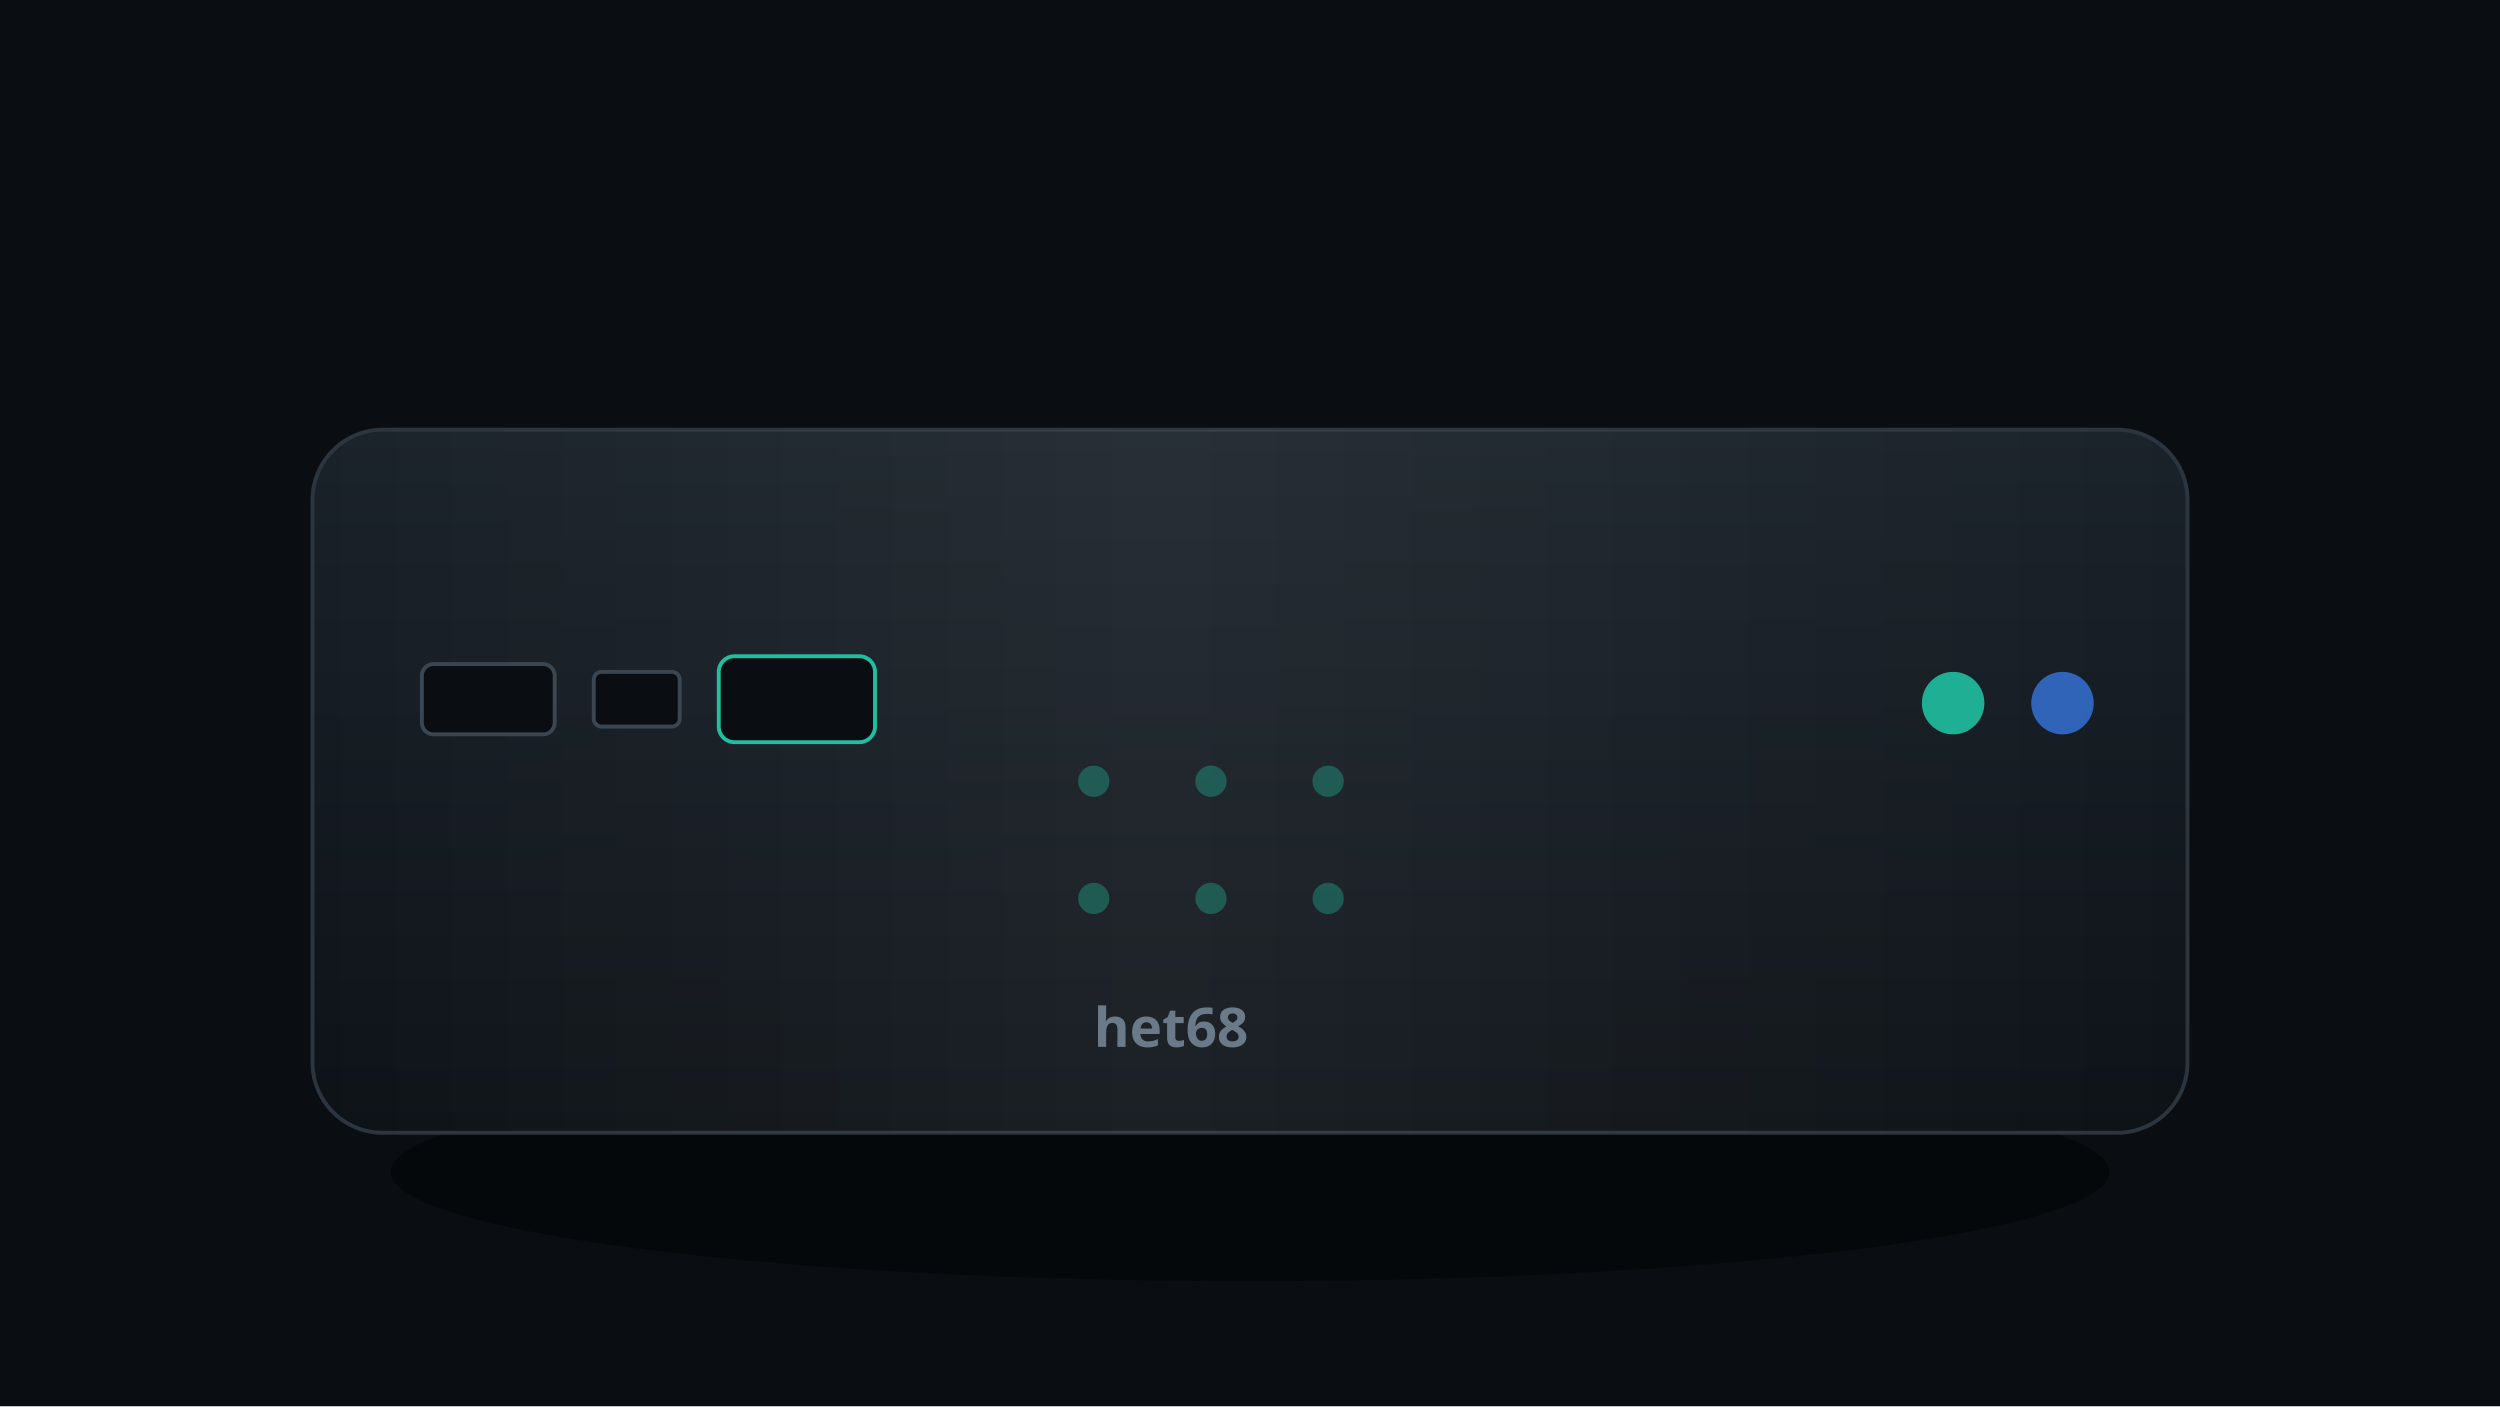
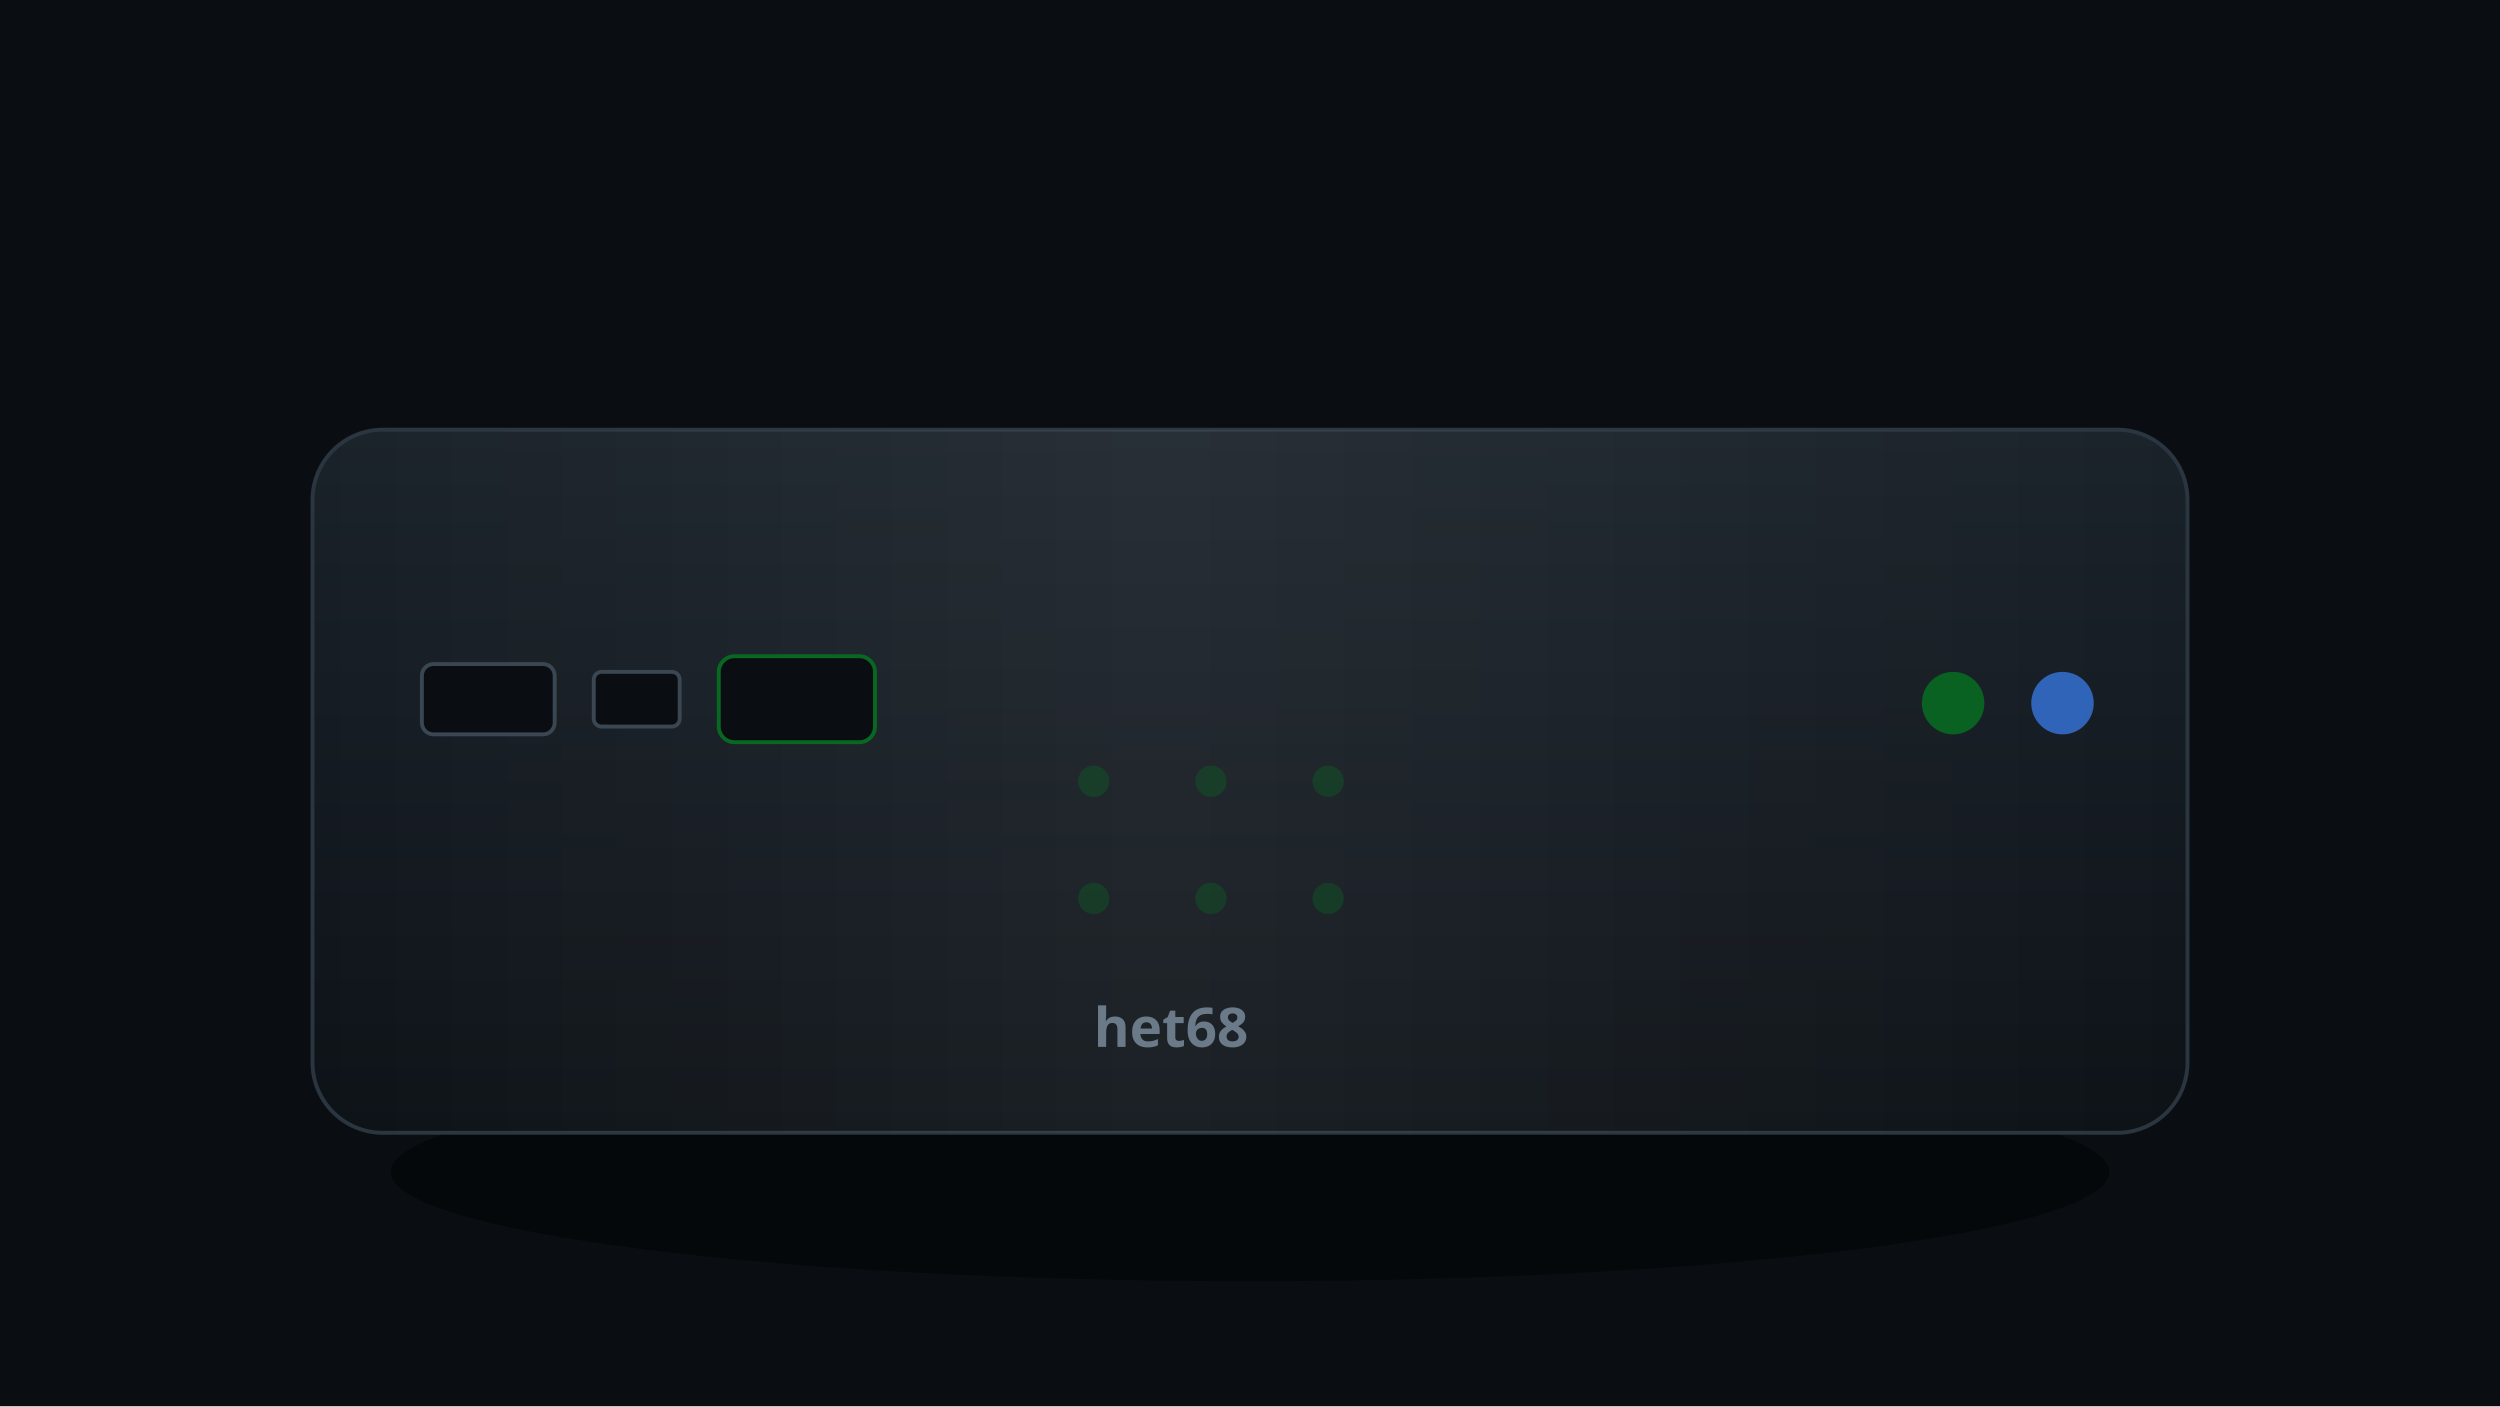
<svg xmlns="http://www.w3.org/2000/svg" viewBox="0 0 640 360" fill="none">
  <defs>
    <linearGradient id="body" x1="0" y1="0" x2="0" y2="1">
      <stop offset="0%" stop-color="#1a222a" />
      <stop offset="100%" stop-color="#0d1217" />
    </linearGradient>
    <linearGradient id="sheen" x1="0" y1="0" x2="1" y2="0">
      <stop offset="0%" stop-color="#ffffff" stop-opacity="0" />
      <stop offset="45%" stop-color="#ffffff" stop-opacity="0.06" />
      <stop offset="100%" stop-color="#ffffff" stop-opacity="0" />
    </linearGradient>
  </defs>
  <rect width="640" height="360" fill="#0a0e12" />
  <ellipse cx="320" cy="300" rx="220" ry="28" fill="#000" opacity="0.45" />
  <g transform="translate(80,70)">
    <rect x="0" y="40" width="480" height="180" rx="18" fill="url(#body)" stroke="#2a3540" />
    <rect x="0" y="40" width="480" height="180" rx="18" fill="url(#sheen)" />
    <rect x="28" y="100" width="34" height="18" rx="3" fill="#0a0e12" stroke="#3a4652" />
    <rect x="72" y="102" width="22" height="14" rx="2" fill="#0a0e12" stroke="#3a4652" />
-     <rect x="104" y="98" width="40" height="22" rx="4" fill="#0a0e12" stroke="#1fbfa0" />
-     <circle cx="420" cy="110" r="8" fill="#1fbfa0" opacity="0.9" />
+     <rect x="104" y="98" width="40" height="22" rx="4" fill="#0a0e12" stroke="#086821" />
+     <circle cx="420" cy="110" r="8" fill="#086821" opacity="0.9" />
    <circle cx="448" cy="110" r="8" fill="#3b82f6" opacity="0.7" />
-     <g fill="#1fbfa0" opacity="0.35">
+     <g fill="#086821" opacity="0.35">
      <circle cx="200" cy="130" r="4" />
      <circle cx="230" cy="130" r="4" />
      <circle cx="260" cy="130" r="4" />
      <circle cx="200" cy="160" r="4" />
      <circle cx="230" cy="160" r="4" />
      <circle cx="260" cy="160" r="4" />
    </g>
    <text x="200" y="198" fill="#6b7a88" font-family="system-ui,sans-serif" font-size="14" font-weight="600">het68</text>
  </g>
</svg>
